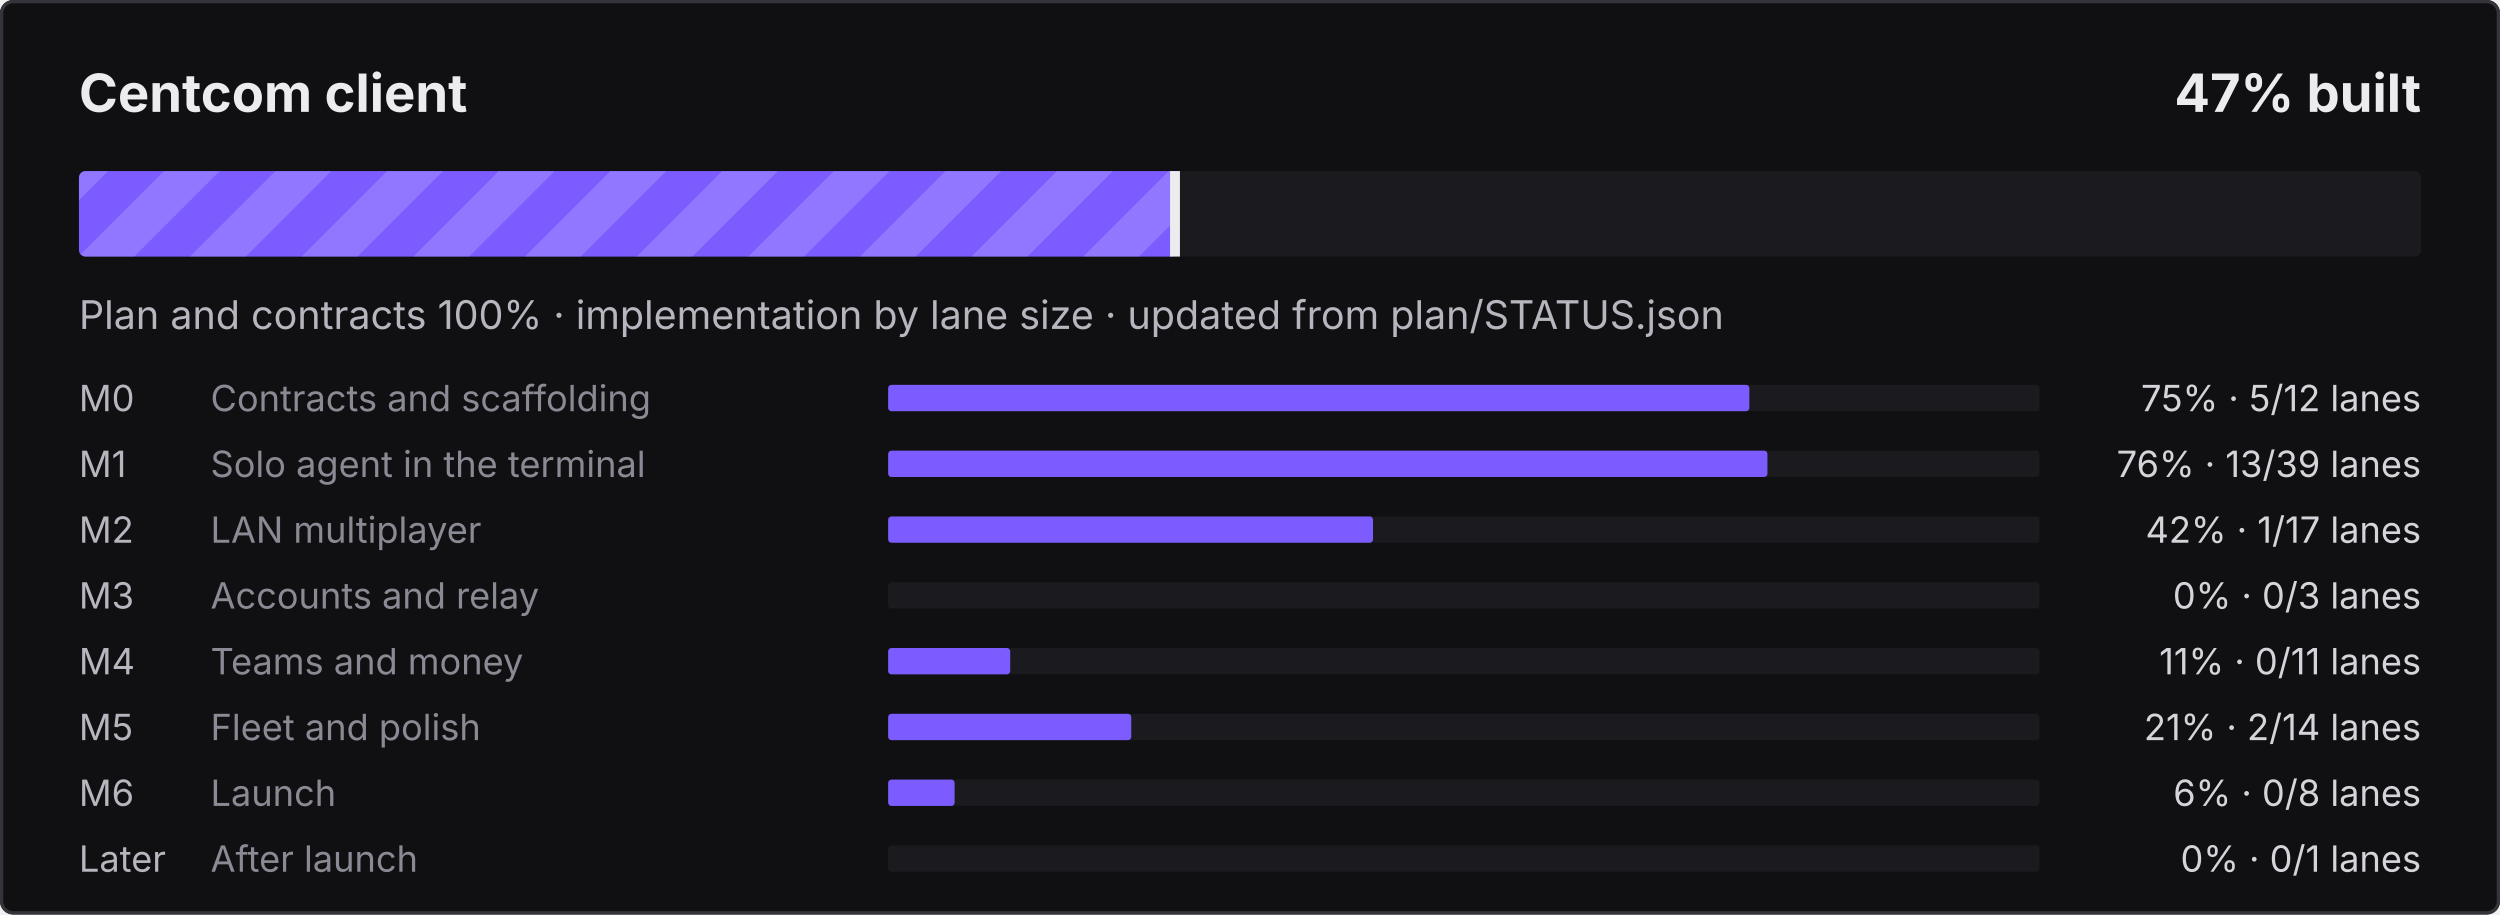
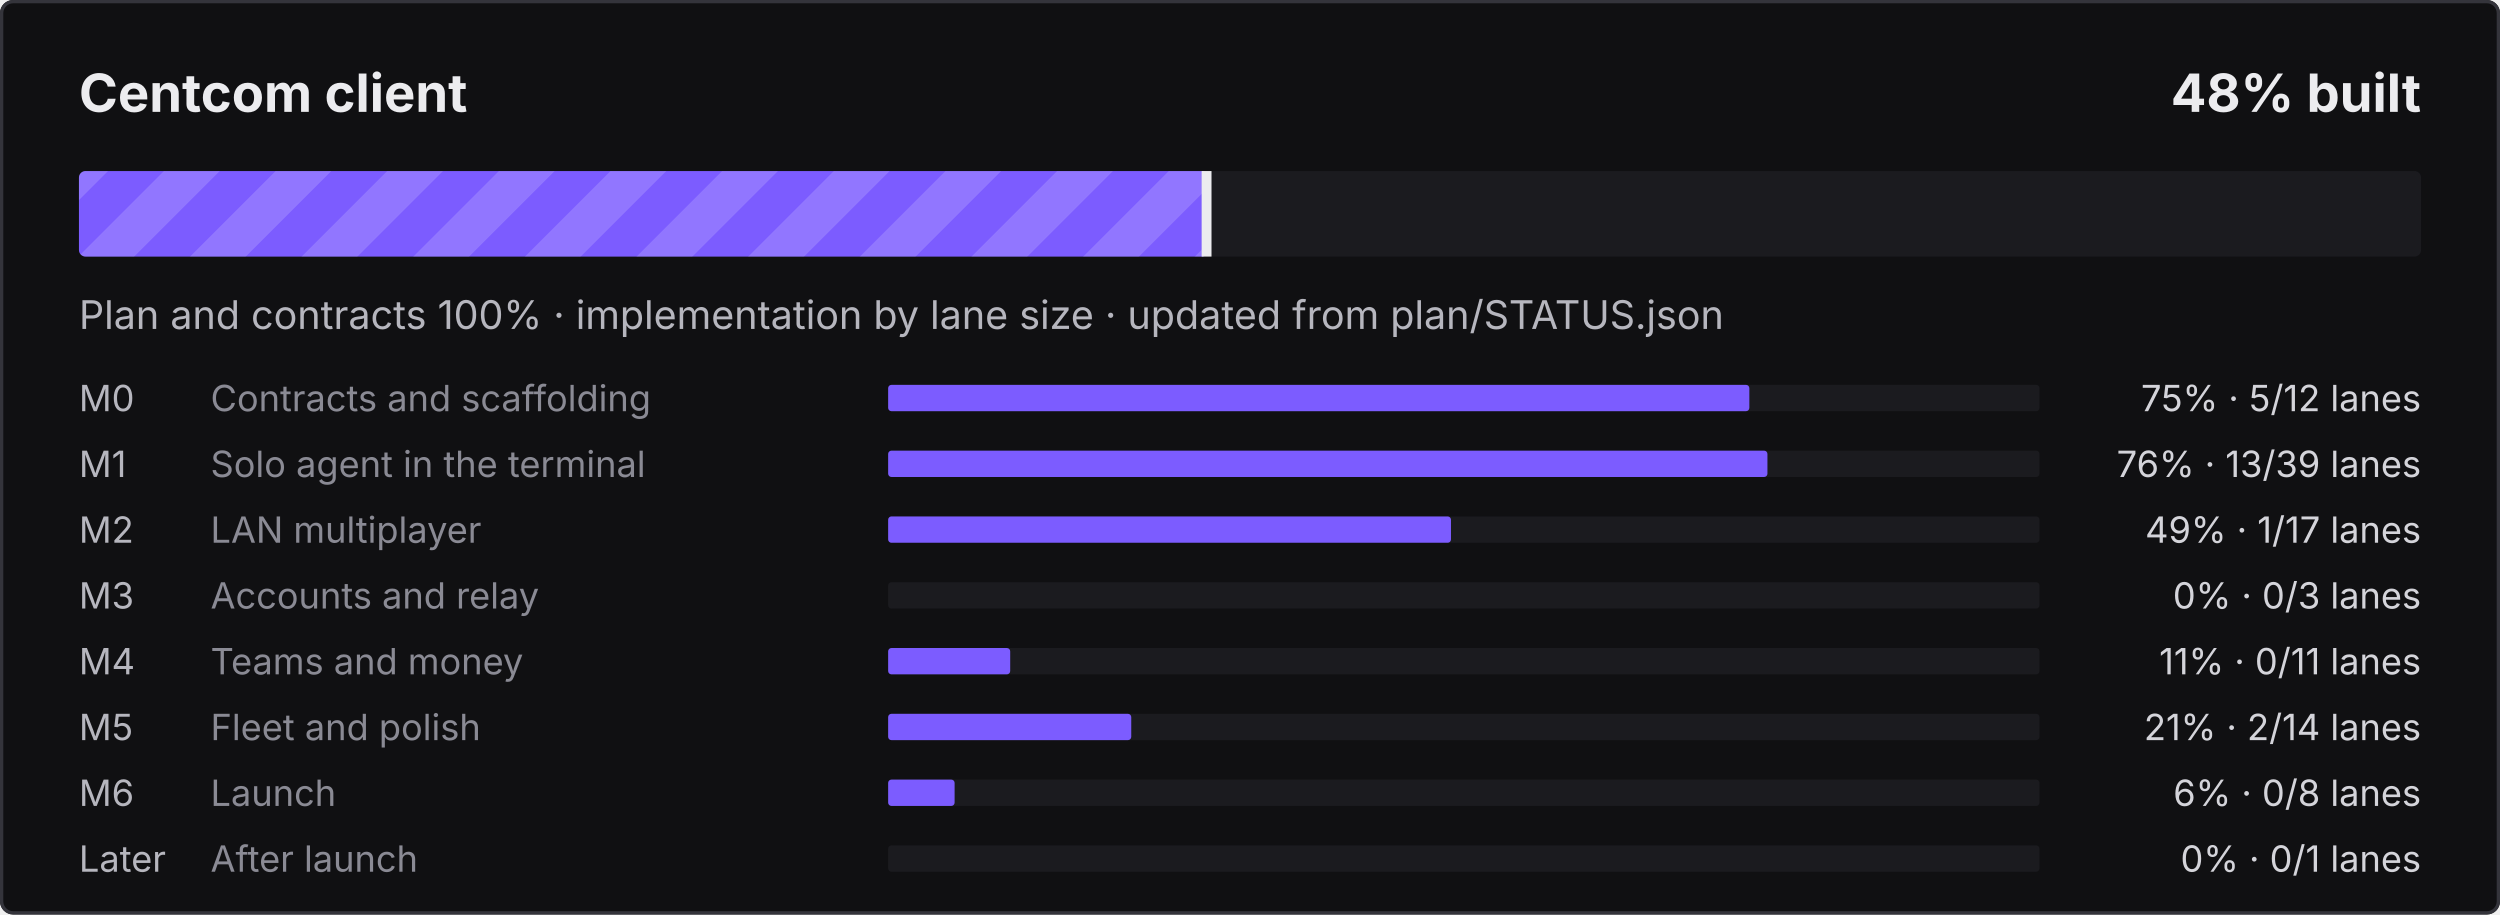
- <svg xmlns="http://www.w3.org/2000/svg" width="760" height="278" viewBox="0 0 760 278" role="img" aria-label="Centcom client: 47% built">
+ <svg xmlns="http://www.w3.org/2000/svg" width="760" height="278" viewBox="0 0 760 278" role="img" aria-label="Centcom client: 48% built">
  <defs>
    <pattern id="s" width="24" height="24" patternUnits="userSpaceOnUse" patternTransform="rotate(45)">
      <rect width="12" height="24" fill="#fff" fill-opacity=".16" />
    </pattern>
    <clipPath id="c">
      <rect x="24" y="52" width="712" height="26" rx="2" />
    </clipPath>
  </defs>
  <style>@keyframes mv{to{transform:translateX(24px)}}
.st{animation:mv .9s linear infinite}text{font-family:ui-sans-serif,system-ui,-apple-system,"Segoe UI",sans-serif}
@media (prefers-reduced-motion:reduce){.st{animation:none}}</style>
  <rect width="760" height="278" rx="4" fill="#101012" />
  <rect x=".5" y=".5" width="759" height="277" rx="3.5" fill="none" stroke="#34343B" />
  <text x="24" y="34" fill="#ECECEF" font-size="16" font-weight="700">Centcom client</text>
-   <text x="736" y="34" fill="#ECECEF" font-size="16" font-weight="700" text-anchor="end">47% built</text>
+   <text x="736" y="34" fill="#ECECEF" font-size="16" font-weight="700" text-anchor="end">48% built</text>
  <rect x="24" y="52" width="712" height="26" rx="2" fill="#1B1B1F" />
  <clipPath id="cf">
-     <rect x="24" y="52" width="333.7" height="26" rx="2" />
+     <rect x="24" y="52" width="343.3" height="26" rx="2" />
  </clipPath>
  <g clip-path="url(#cf)">
-     <rect x="24" y="52" width="333.7" height="26" fill="#7C5CFF" />
-     <rect x="0" y="52" width="381.7" height="26" fill="url(#s)" class="st" />
+     <rect x="24" y="52" width="343.3" height="26" fill="#7C5CFF" />
+     <rect x="0" y="52" width="391.3" height="26" fill="url(#s)" class="st" />
  </g>
-   <rect x="355.7" y="52" width="3" height="26" fill="#ECECEF" />
+   <rect x="365.3" y="52" width="3" height="26" fill="#ECECEF" />
  <text x="24" y="100" fill="#B6B6BE" font-size="12">Plan and contracts 100% · implementation by lane size · updated from plan/STATUS.json</text>
  <text x="24" y="125" fill="#B6B6BE" font-size="11">M0</text>
  <text x="64" y="125" fill="#8A8A94" font-size="11">Contracts and scaffolding</text>
  <rect x="270" y="117" width="350" height="8" rx="1" fill="#1B1B1F" />
  <rect x="270" y="117" width="261.8" height="8" rx="1" fill="#7C5CFF" />
  <text x="736" y="125" fill="#D4D4DA" font-size="11" text-anchor="end">75% · 5/12 lanes</text>
  <text x="24" y="145" fill="#B6B6BE" font-size="11">M1</text>
  <text x="64" y="145" fill="#8A8A94" font-size="11">Solo agent in the terminal</text>
  <rect x="270" y="137" width="350" height="8" rx="1" fill="#1B1B1F" />
  <rect x="270" y="137" width="267.3" height="8" rx="1" fill="#7C5CFF" />
  <text x="736" y="145" fill="#D4D4DA" font-size="11" text-anchor="end">76% · 13/39 lanes</text>
  <text x="24" y="165" fill="#B6B6BE" font-size="11">M2</text>
  <text x="64" y="165" fill="#8A8A94" font-size="11">LAN multiplayer</text>
  <rect x="270" y="157" width="350" height="8" rx="1" fill="#1B1B1F" />
-   <rect x="270" y="157" width="147.4" height="8" rx="1" fill="#7C5CFF" />
-   <text x="736" y="165" fill="#D4D4DA" font-size="11" text-anchor="end">42% · 1/17 lanes</text>
+   <rect x="270" y="157" width="171.1" height="8" rx="1" fill="#7C5CFF" />
+   <text x="736" y="165" fill="#D4D4DA" font-size="11" text-anchor="end">49% · 1/17 lanes</text>
  <text x="24" y="185" fill="#B6B6BE" font-size="11">M3</text>
  <text x="64" y="185" fill="#8A8A94" font-size="11">Accounts and relay</text>
  <rect x="270" y="177" width="350" height="8" rx="1" fill="#1B1B1F" />
  <text x="736" y="185" fill="#D4D4DA" font-size="11" text-anchor="end">0% · 0/3 lanes</text>
  <text x="24" y="205" fill="#B6B6BE" font-size="11">M4</text>
  <text x="64" y="205" fill="#8A8A94" font-size="11">Teams and money</text>
  <rect x="270" y="197" width="350" height="8" rx="1" fill="#1B1B1F" />
  <rect x="270" y="197" width="37.1" height="8" rx="1" fill="#7C5CFF" />
  <text x="736" y="205" fill="#D4D4DA" font-size="11" text-anchor="end">11% · 0/11 lanes</text>
  <text x="24" y="225" fill="#B6B6BE" font-size="11">M5</text>
  <text x="64" y="225" fill="#8A8A94" font-size="11">Fleet and polish</text>
  <rect x="270" y="217" width="350" height="8" rx="1" fill="#1B1B1F" />
  <rect x="270" y="217" width="73.9" height="8" rx="1" fill="#7C5CFF" />
  <text x="736" y="225" fill="#D4D4DA" font-size="11" text-anchor="end">21% · 2/14 lanes</text>
  <text x="24" y="245" fill="#B6B6BE" font-size="11">M6</text>
  <text x="64" y="245" fill="#8A8A94" font-size="11">Launch</text>
  <rect x="270" y="237" width="350" height="8" rx="1" fill="#1B1B1F" />
  <rect x="270" y="237" width="20.2" height="8" rx="1" fill="#7C5CFF" />
  <text x="736" y="245" fill="#D4D4DA" font-size="11" text-anchor="end">6% · 0/8 lanes</text>
  <text x="24" y="265" fill="#B6B6BE" font-size="11">Later</text>
  <text x="64" y="265" fill="#8A8A94" font-size="11">After launch</text>
  <rect x="270" y="257" width="350" height="8" rx="1" fill="#1B1B1F" />
  <text x="736" y="265" fill="#D4D4DA" font-size="11" text-anchor="end">0% · 0/1 lanes</text>
</svg>
